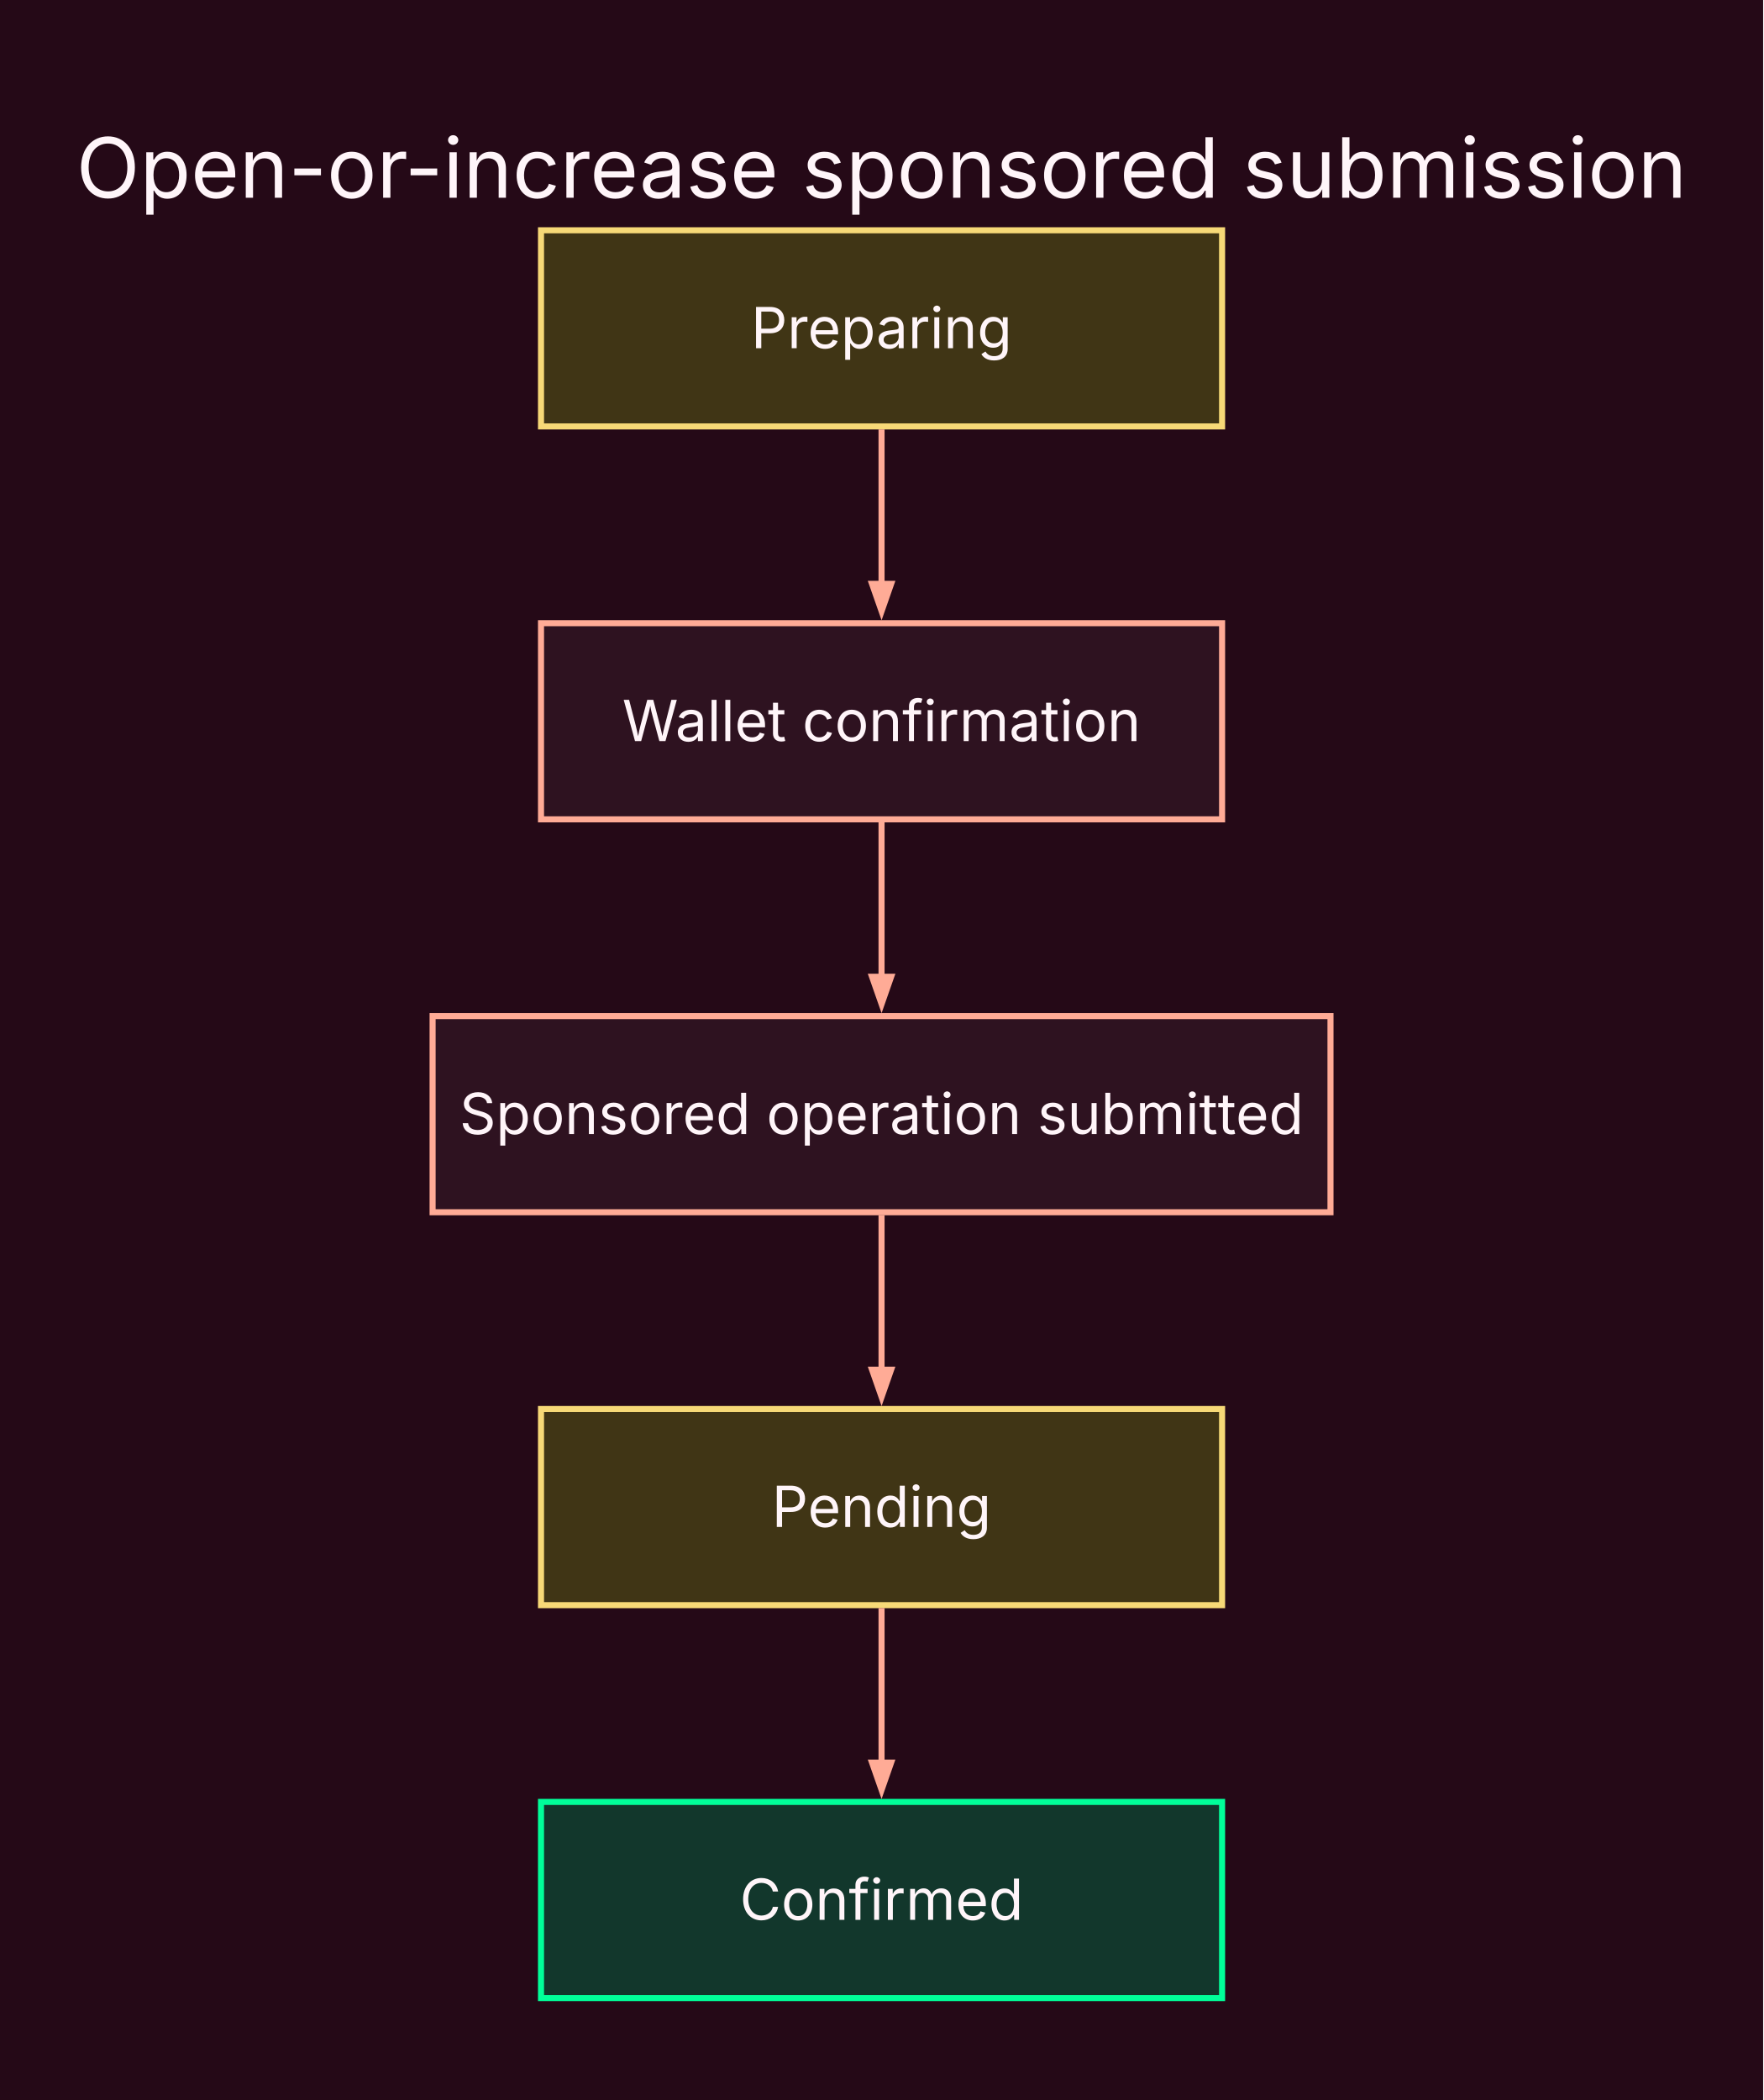
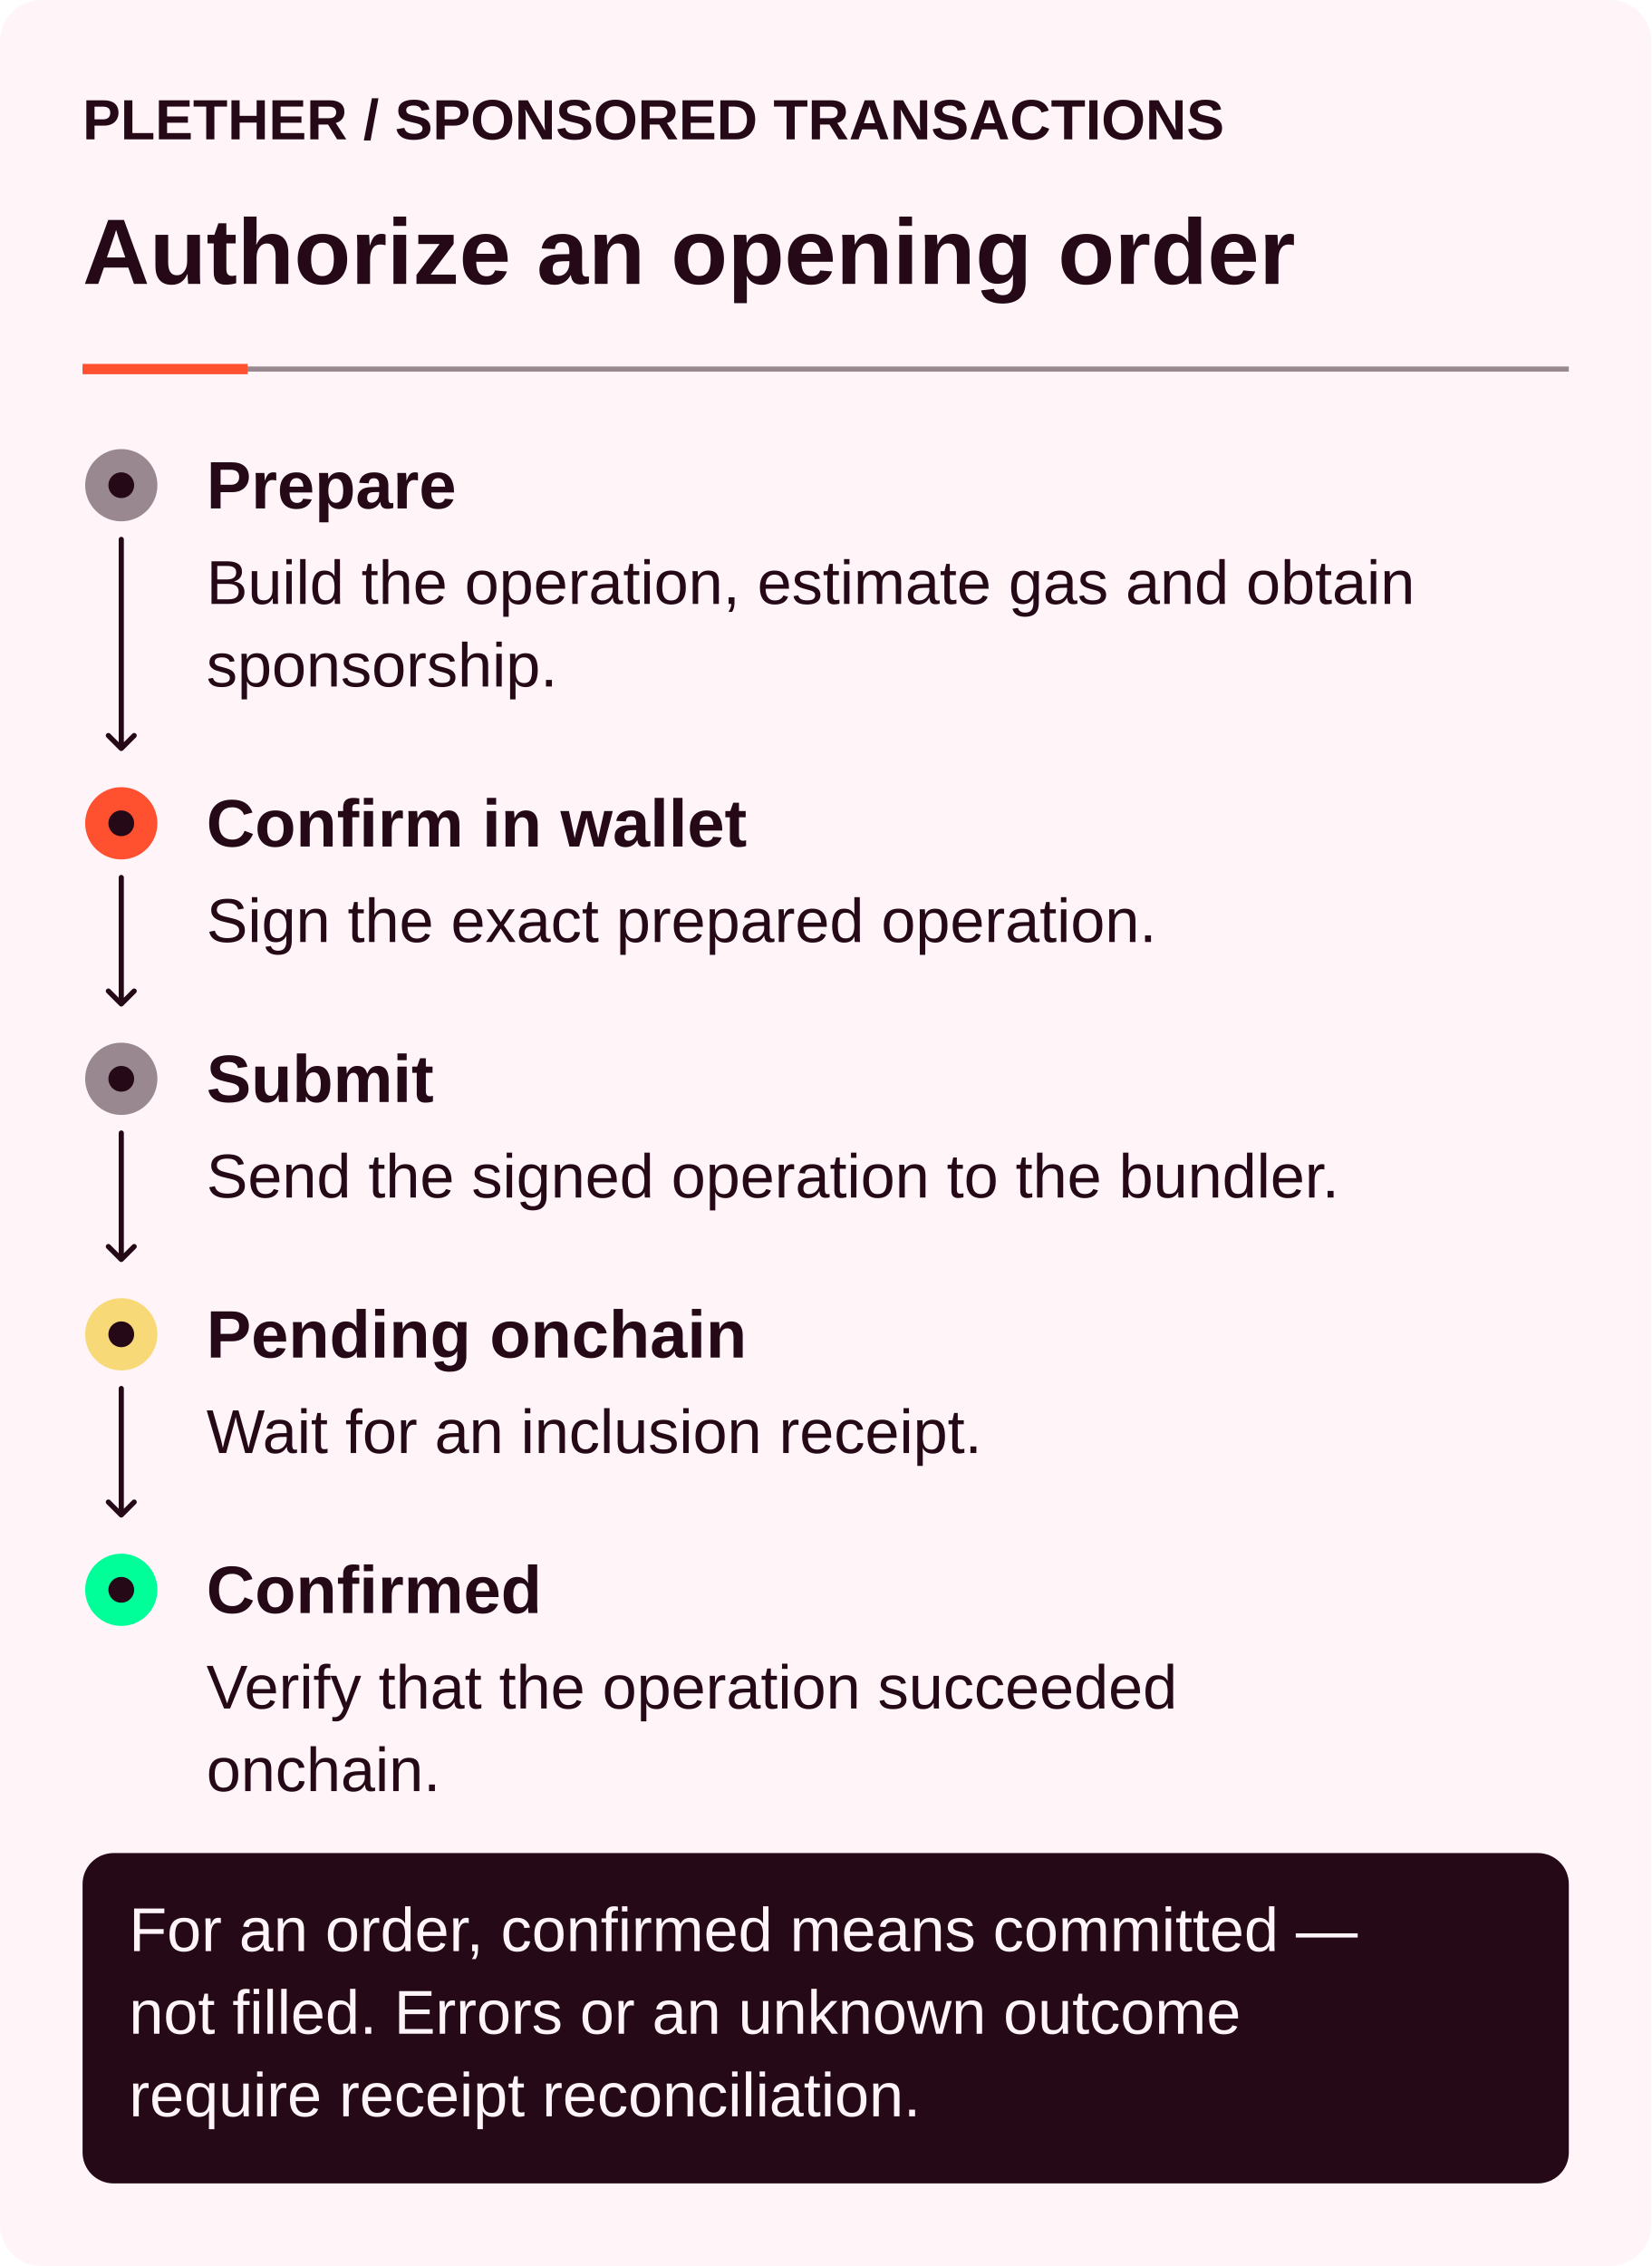
- <svg xmlns="http://www.w3.org/2000/svg" xmlns:xlink="http://www.w3.org/1999/xlink" role="img" aria-labelledby="open-increase-sponsored-submission-title open-increase-sponsored-submission-description" focusable="false" width="466pt" height="555pt" viewBox="0.00 0.00 466.00 555.00">
-   <style>text { font-family: "Uncut Sans", Inter, ui-sans-serif, system-ui, -apple-system, BlinkMacSystemFont, "Segoe UI", sans-serif; }</style>
-   <g id="graph0" class="graph" transform="scale(1 1) rotate(0) translate(27.36 528.06)">
-     <polygon fill="#250917" stroke="none" points="-27.36,27.36 -27.36,-528.06 438.61,-528.06 438.61,27.36 -27.36,27.36" />
-     <text xml:space="preserve" text-anchor="middle" x="205.62" y="-475.8" font-family="Arial" font-size="22.00" fill="#fff5f9">Open-or-increase sponsored submission</text>
-     <g id="node1" class="node">
-       <g id="a_node1">
-         <a xlink:title="Preparing">
-           <polygon fill="#403515" stroke="#f7d977" stroke-width="1.6" points="295.62,-467.2 115.62,-467.2 115.62,-415.36 295.62,-415.36 295.62,-467.2" />
-           <text xml:space="preserve" text-anchor="middle" x="205.62" y="-436.03" font-family="Arial" font-size="15.00" fill="#fff5f9">Preparing</text>
-         </a>
-       </g>
-     </g>
-     <g id="node2" class="node">
-       <g id="a_node2">
-         <a xlink:title="Wallet confirmation">
-           <polygon fill="#2e1220" stroke="#ffab96" stroke-width="1.6" points="295.62,-363.36 115.62,-363.36 115.62,-311.52 295.62,-311.52 295.62,-363.36" />
-           <text xml:space="preserve" text-anchor="middle" x="205.62" y="-332.19" font-family="Arial" font-size="15.00" fill="#fff5f9">Wallet confirmation</text>
-         </a>
-       </g>
-     </g>
-     <g id="edge1" class="edge">
-       <path fill="none" stroke="#ffab96" stroke-width="1.6" d="M205.62,-414.58C205.62,-402.16 205.62,-387.06 205.62,-373.59" />
-       <polygon fill="#ffab96" stroke="#ffab96" stroke-width="1.6" points="208.15,-373.75 205.63,-366.55 203.11,-373.75 208.15,-373.75" />
-     </g>
-     <g id="node3" class="node">
-       <g id="a_node3">
-         <a xlink:title="Sponsored operation submitted">
-           <polygon fill="#2e1220" stroke="#ffab96" stroke-width="1.6" points="324.27,-259.52 86.97,-259.52 86.97,-207.68 324.27,-207.68 324.27,-259.52" />
-           <text xml:space="preserve" text-anchor="middle" x="205.62" y="-228.35" font-family="Arial" font-size="15.00" fill="#fff5f9">Sponsored operation submitted</text>
-         </a>
-       </g>
-     </g>
-     <g id="edge2" class="edge">
-       <path fill="none" stroke="#ffab96" stroke-width="1.6" d="M205.62,-310.74C205.62,-298.32 205.62,-283.22 205.62,-269.75" />
-       <polygon fill="#ffab96" stroke="#ffab96" stroke-width="1.6" points="208.15,-269.91 205.63,-262.71 203.11,-269.91 208.15,-269.91" />
-     </g>
-     <g id="node4" class="node">
-       <g id="a_node4">
-         <a xlink:title="Pending">
-           <polygon fill="#403515" stroke="#f7d977" stroke-width="1.6" points="295.62,-155.68 115.62,-155.68 115.62,-103.84 295.62,-103.84 295.62,-155.68" />
-           <text xml:space="preserve" text-anchor="middle" x="205.62" y="-124.51" font-family="Arial" font-size="15.00" fill="#fff5f9">Pending</text>
-         </a>
-       </g>
-     </g>
-     <g id="edge3" class="edge">
-       <path fill="none" stroke="#ffab96" stroke-width="1.6" d="M205.62,-206.9C205.62,-194.48 205.62,-179.38 205.62,-165.91" />
-       <polygon fill="#ffab96" stroke="#ffab96" stroke-width="1.6" points="208.15,-166.07 205.63,-158.87 203.11,-166.07 208.15,-166.07" />
-     </g>
-     <g id="node5" class="node">
-       <g id="a_node5">
-         <a xlink:title="Confirmed">
-           <polygon fill="#12372c" stroke="#00ff99" stroke-width="1.6" points="295.62,-51.84 115.62,-51.84 115.62,0 295.62,0 295.62,-51.84" />
-           <text xml:space="preserve" text-anchor="middle" x="205.62" y="-20.67" font-family="Arial" font-size="15.00" fill="#fff5f9">Confirmed</text>
-         </a>
-       </g>
-     </g>
-     <g id="edge4" class="edge">
-       <path fill="none" stroke="#ffab96" stroke-width="1.6" d="M205.62,-103.06C205.62,-90.64 205.62,-75.54 205.62,-62.07" />
-       <polygon fill="#ffab96" stroke="#ffab96" stroke-width="1.6" points="208.15,-62.23 205.63,-55.03 203.11,-62.23 208.15,-62.23" />
-     </g>
-   </g>
+ <svg xmlns="http://www.w3.org/2000/svg" width="640" height="878" viewBox="0 0 640 878" role="img" aria-labelledby="open-increase-sponsored-submission-title open-increase-sponsored-submission-desc" focusable="false">
+   <style>text{font-family:Arial,Helvetica,sans-serif}</style>
+   <rect width="640" height="878" rx="16" fill="#FFF5F9" />
+   <text x="32" y="54" font-size="22" font-weight="700" fill="#250917" data-max-width="576">PLETHER / SPONSORED TRANSACTIONS</text>
+   <text x="32" y="110" font-size="36" font-weight="700" fill="#250917" data-max-width="576">Authorize an opening order</text>
+   <path d="M32 143 L608 143" stroke="#9A8890" stroke-width="2" fill="none" />
+   <path d="M32 143 h64" stroke="#FF512F" stroke-width="4" fill="none" />
+   <circle cx="47" cy="188" r="14" fill="#9A8890" />
+   <circle cx="47" cy="188" r="5" fill="#250917" />
+   <text x="80" y="197" font-size="26" font-weight="700" fill="#250917" data-max-width="528">Prepare</text>
+   <text x="80" y="234" font-size="24" font-weight="400" fill="#250917" data-max-width="528">Build the operation, estimate gas and obtain</text>
+   <text x="80" y="266" font-size="24" font-weight="400" fill="#250917" data-max-width="528">sponsorship.</text>
+   <path d="M47 209 V290 m-5 -5 5 5 5 -5" stroke="#250917" stroke-width="2" stroke-linecap="round" stroke-linejoin="round" fill="none" />
+   <circle cx="47" cy="319" r="14" fill="#FF512F" />
+   <circle cx="47" cy="319" r="5" fill="#250917" />
+   <text x="80" y="328" font-size="26" font-weight="700" fill="#250917" data-max-width="528">Confirm in wallet</text>
+   <text x="80" y="365" font-size="24" font-weight="400" fill="#250917" data-max-width="528">Sign the exact prepared operation.</text>
+   <path d="M47 340 V389 m-5 -5 5 5 5 -5" stroke="#250917" stroke-width="2" stroke-linecap="round" stroke-linejoin="round" fill="none" />
+   <circle cx="47" cy="418" r="14" fill="#9A8890" />
+   <circle cx="47" cy="418" r="5" fill="#250917" />
+   <text x="80" y="427" font-size="26" font-weight="700" fill="#250917" data-max-width="528">Submit</text>
+   <text x="80" y="464" font-size="24" font-weight="400" fill="#250917" data-max-width="528">Send the signed operation to the bundler.</text>
+   <path d="M47 439 V488 m-5 -5 5 5 5 -5" stroke="#250917" stroke-width="2" stroke-linecap="round" stroke-linejoin="round" fill="none" />
+   <circle cx="47" cy="517" r="14" fill="#F7D977" />
+   <circle cx="47" cy="517" r="5" fill="#250917" />
+   <text x="80" y="526" font-size="26" font-weight="700" fill="#250917" data-max-width="528">Pending onchain</text>
+   <text x="80" y="563" font-size="24" font-weight="400" fill="#250917" data-max-width="528">Wait for an inclusion receipt.</text>
+   <path d="M47 538 V587 m-5 -5 5 5 5 -5" stroke="#250917" stroke-width="2" stroke-linecap="round" stroke-linejoin="round" fill="none" />
+   <circle cx="47" cy="616" r="14" fill="#00FF99" />
+   <circle cx="47" cy="616" r="5" fill="#250917" />
+   <text x="80" y="625" font-size="26" font-weight="700" fill="#250917" data-max-width="528">Confirmed</text>
+   <text x="80" y="662" font-size="24" font-weight="400" fill="#250917" data-max-width="528">Verify that the operation succeeded</text>
+   <text x="80" y="694" font-size="24" font-weight="400" fill="#250917" data-max-width="528">onchain.</text>
+   <rect x="32" y="718" width="576" height="128" rx="12" fill="#250917" stroke="none" />
+   <text x="50" y="756" font-size="24" font-weight="400" fill="#FFF5F9" data-max-width="540">For an order, confirmed means committed —</text>
+   <text x="50" y="788" font-size="24" font-weight="400" fill="#FFF5F9" data-max-width="540">not filled. Errors or an unknown outcome</text>
+   <text x="50" y="820" font-size="24" font-weight="400" fill="#FFF5F9" data-max-width="540">require receipt reconciliation.</text>
</svg>
